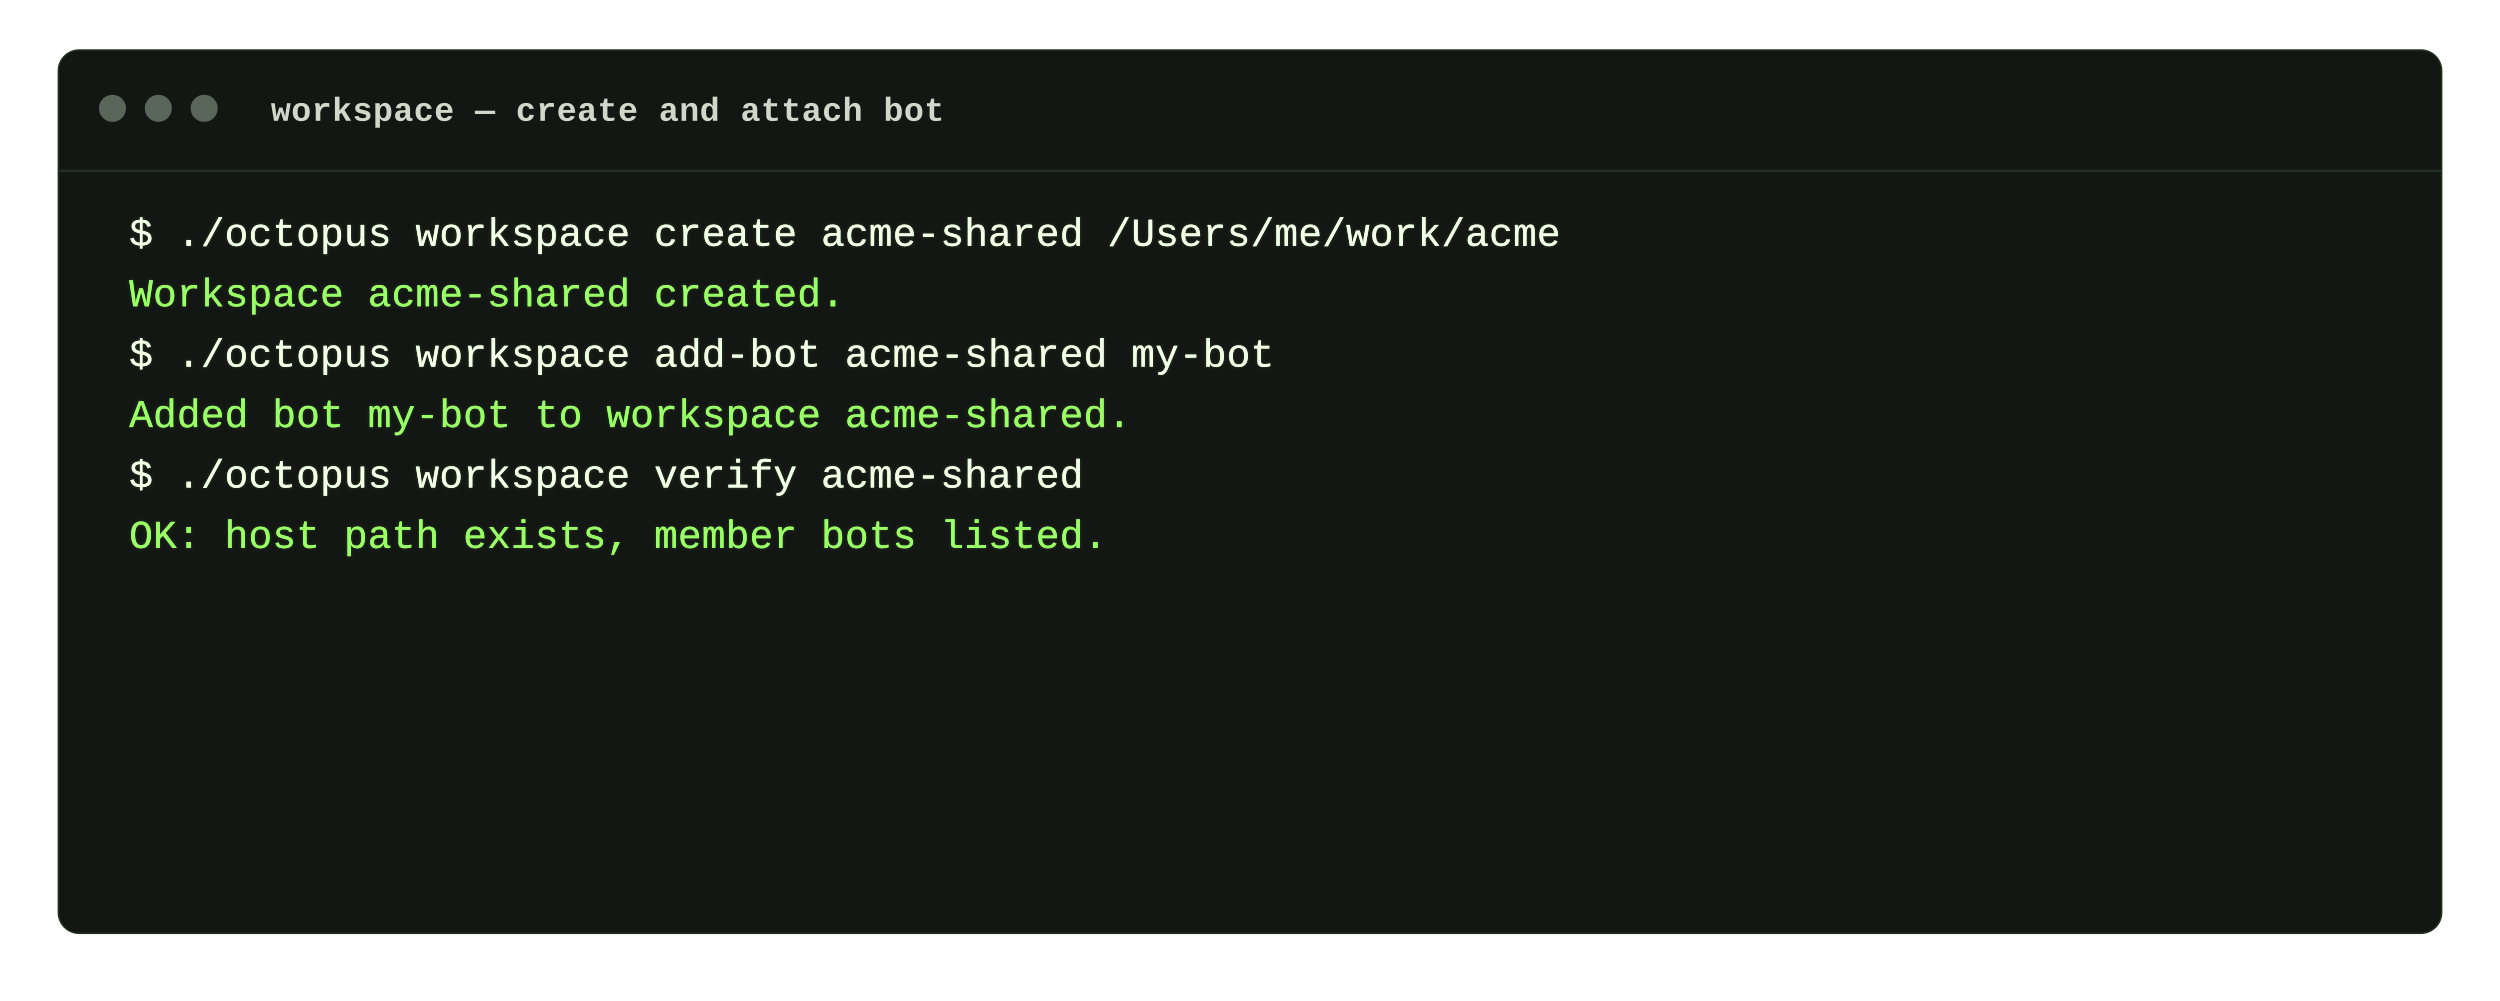
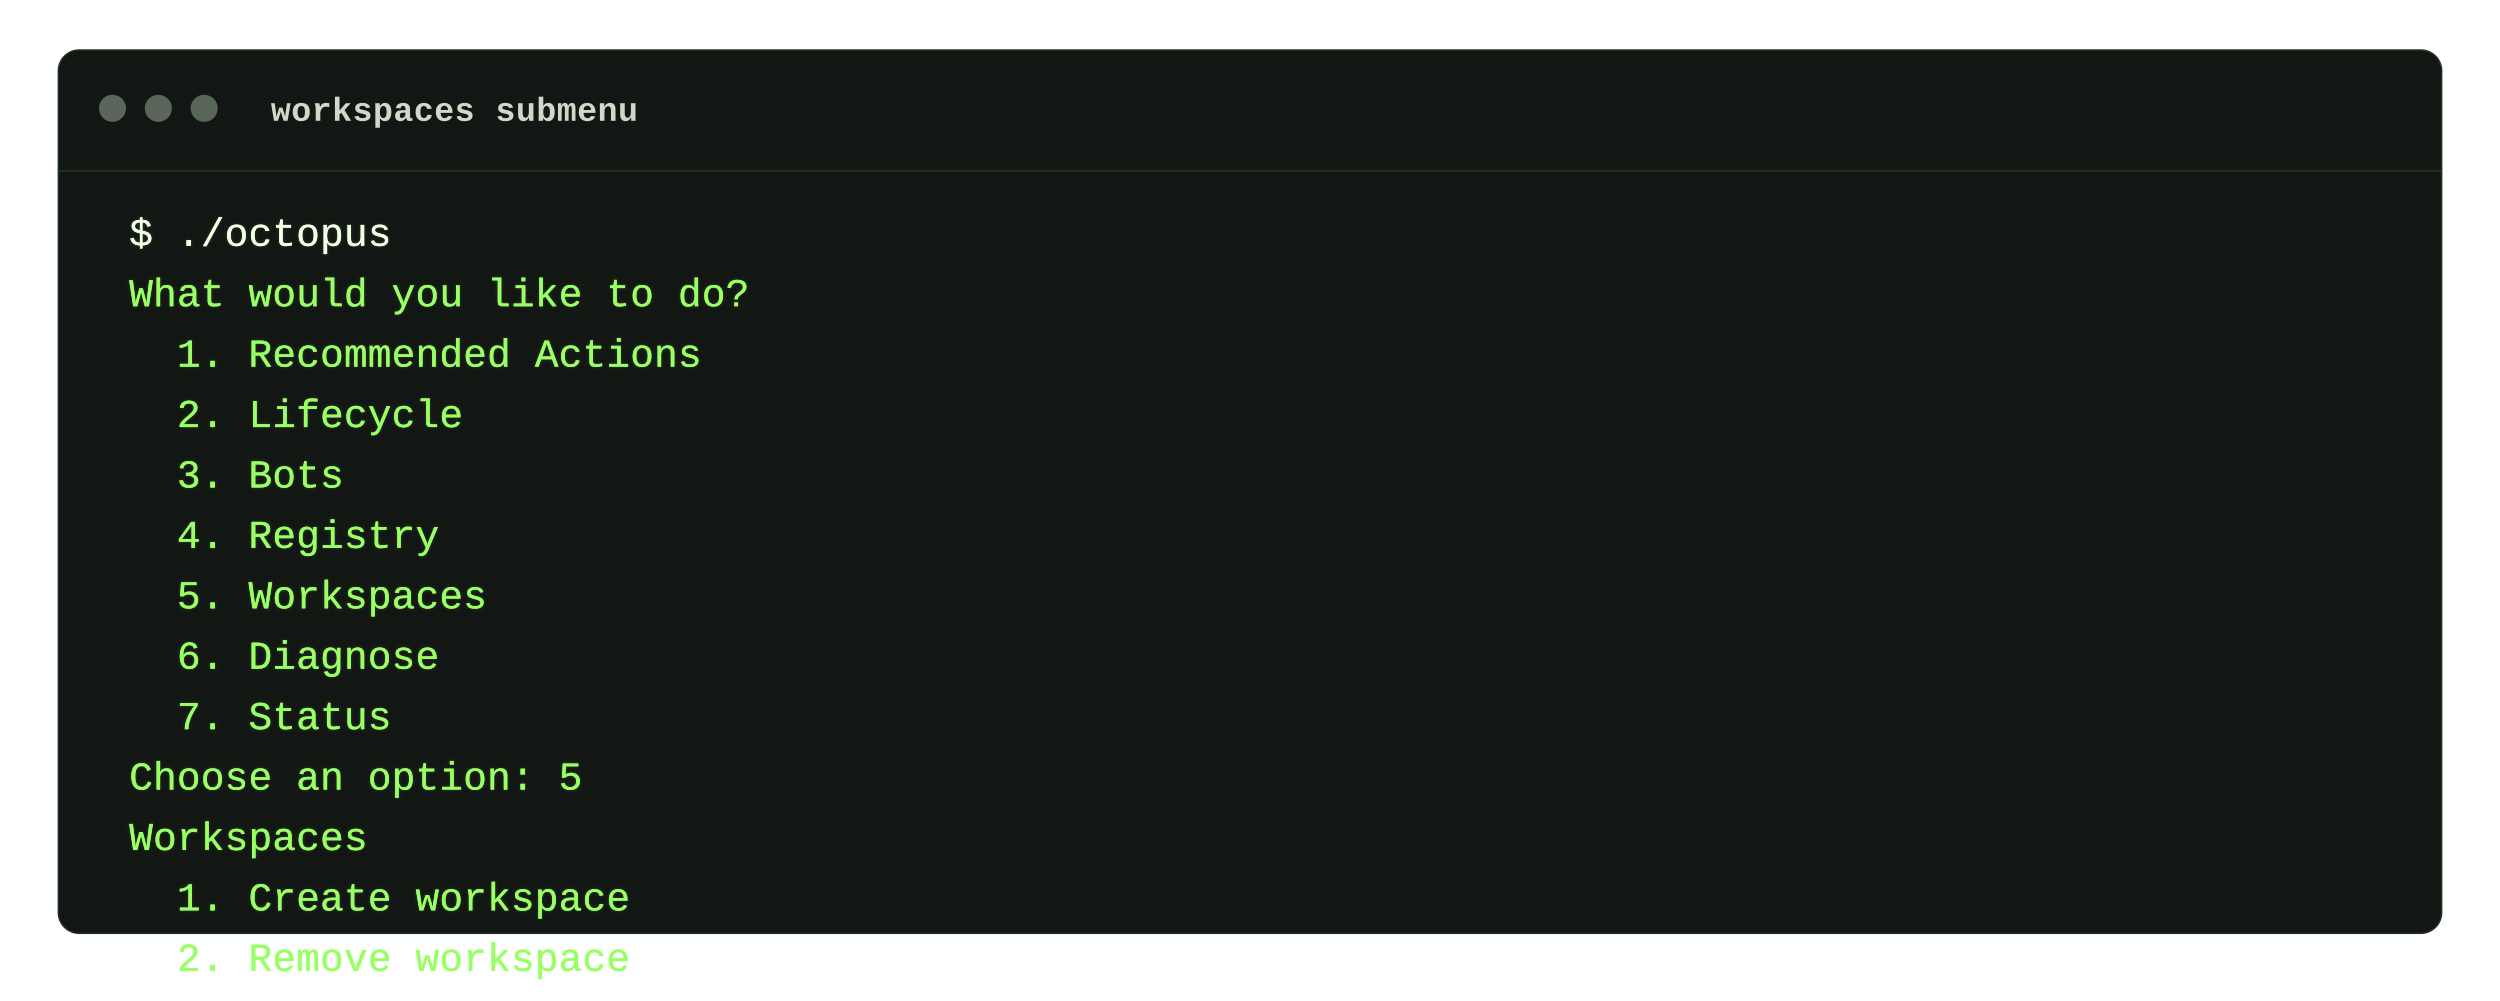
<svg xmlns="http://www.w3.org/2000/svg" width="1200" height="480" viewBox="0 0 1200 480" role="img" aria-labelledby="title desc">
  <style>
    .panel { fill: #131713; stroke: #223122; stroke-width: 0.7; }
    .rule { stroke: #274227; stroke-width: 1; opacity: 0.65; }
    .dot { fill: #5a665a; }
    .label { fill: #cfd8c9; font: 600 16px "IBM Plex Mono", "SFMono-Regular", Menlo, Monaco, Consolas, "Liberation Mono", monospace; letter-spacing: 0.2px; }
    .line { fill: #98ff64; font: 19px "IBM Plex Mono", "SFMono-Regular", Menlo, Monaco, Consolas, "Liberation Mono", monospace; letter-spacing: 0.05px; }
    .glow-copy { opacity: 0.52; filter: url(#crt-glow); }
    .prompt { fill: #f1ffe6; }
  </style>
  <defs>
    <filter id="crt-glow" x="-20%" y="-20%" width="140%" height="140%">
      <feGaussianBlur stdDeviation="0.85" result="blur" />
      <feColorMatrix in="blur" type="matrix" values="0 0 0 0 0.55 0 0 0 0 1 0 0 0 0 0.35 0 0 0 0.45 0" result="glow" />
      <feMerge>
        <feMergeNode in="glow" />
      </feMerge>
    </filter>
  </defs>
  <g transform="translate(28 24)">
    <rect class="panel" x="0" y="0" width="1144" height="424" rx="10" />
    <circle class="dot" cx="26" cy="28" r="6.5" />
    <circle class="dot" cx="48" cy="28" r="6.5" />
    <circle class="dot" cx="70" cy="28" r="6.5" />
-     <text class="label" x="102" y="34">workspace — create and attach bot</text>
+     <text class="label" x="102" y="34">workspaces submenu</text>
    <line class="rule" x1="0" y1="58" x2="1144" y2="58" />
    <g id="copy-ws">
      <text class="line" xml:space="preserve">
-         <tspan class="prompt" x="34" y="94">$ ./octopus workspace create acme-shared /Users/me/work/acme</tspan>
-         <tspan x="34" dy="29">Workspace acme-shared created.</tspan>
+         <tspan class="prompt" x="34" y="94">$ ./octopus</tspan>
+         <tspan x="34" dy="29">What would you like to do?</tspan>
+         <tspan x="34" dy="29">  1. Recommended Actions</tspan>
+         <tspan x="34" dy="29">  2. Lifecycle</tspan>
+         <tspan x="34" dy="29">  3. Bots</tspan>
+         <tspan x="34" dy="29">  4. Registry</tspan>
+         <tspan x="34" dy="29">  5. Workspaces</tspan>
+         <tspan x="34" dy="29">  6. Diagnose</tspan>
+         <tspan x="34" dy="29">  7. Status</tspan>
+         <tspan x="34" dy="29">Choose an option: 5</tspan>
        <tspan x="34" dy="29" />
-         <tspan class="prompt" x="34" dy="29">$ ./octopus workspace add-bot acme-shared my-bot</tspan>
-         <tspan x="34" dy="29">Added bot my-bot to workspace acme-shared.</tspan>
+         <tspan x="34" dy="29">Workspaces</tspan>
+         <tspan x="34" dy="29">  1. Create workspace</tspan>
+         <tspan x="34" dy="29">  2. Remove workspace</tspan>
+         <tspan x="34" dy="29">  3. Attach bot</tspan>
+         <tspan x="34" dy="29">  4. Detach bot</tspan>
+         <tspan x="34" dy="29">  5. Inspect workspaces</tspan>
+         <tspan x="34" dy="29">Choose an option: 1</tspan>
+         <tspan x="34" dy="29">Workspace name: acme-shared</tspan>
+         <tspan x="34" dy="29">Host path: /Users/me/work/acme</tspan>
+         <tspan x="34" dy="29">Workspace "acme-shared" created.</tspan>
        <tspan x="34" dy="29" />
-         <tspan class="prompt" x="34" dy="29">$ ./octopus workspace verify acme-shared</tspan>
-         <tspan x="34" dy="29">OK: host path exists, member bots listed.</tspan>
+         <tspan x="34" dy="29">Choose an option: 3</tspan>
+         <tspan x="34" dy="29">Workspace name: acme-shared</tspan>
+         <tspan x="34" dy="29">Bot: my-bot</tspan>
+         <tspan x="34" dy="29">Added "my-bot" to workspace "acme-shared".</tspan>
+         <tspan x="34" dy="29" />
+         <tspan x="34" dy="29">Choose an option: 5</tspan>
+         <tspan x="34" dy="29">Workspaces:</tspan>
+         <tspan x="34" dy="29">  acme-shared          /Users/me/work/acme    rw</tspan>
+         <tspan x="34" dy="29">    Members:</tspan>
+         <tspan x="34" dy="29">      my-bot               running</tspan>
      </text>
    </g>
    <use href="#copy-ws" class="glow-copy" />
    <use href="#copy-ws" />
  </g>
</svg>
